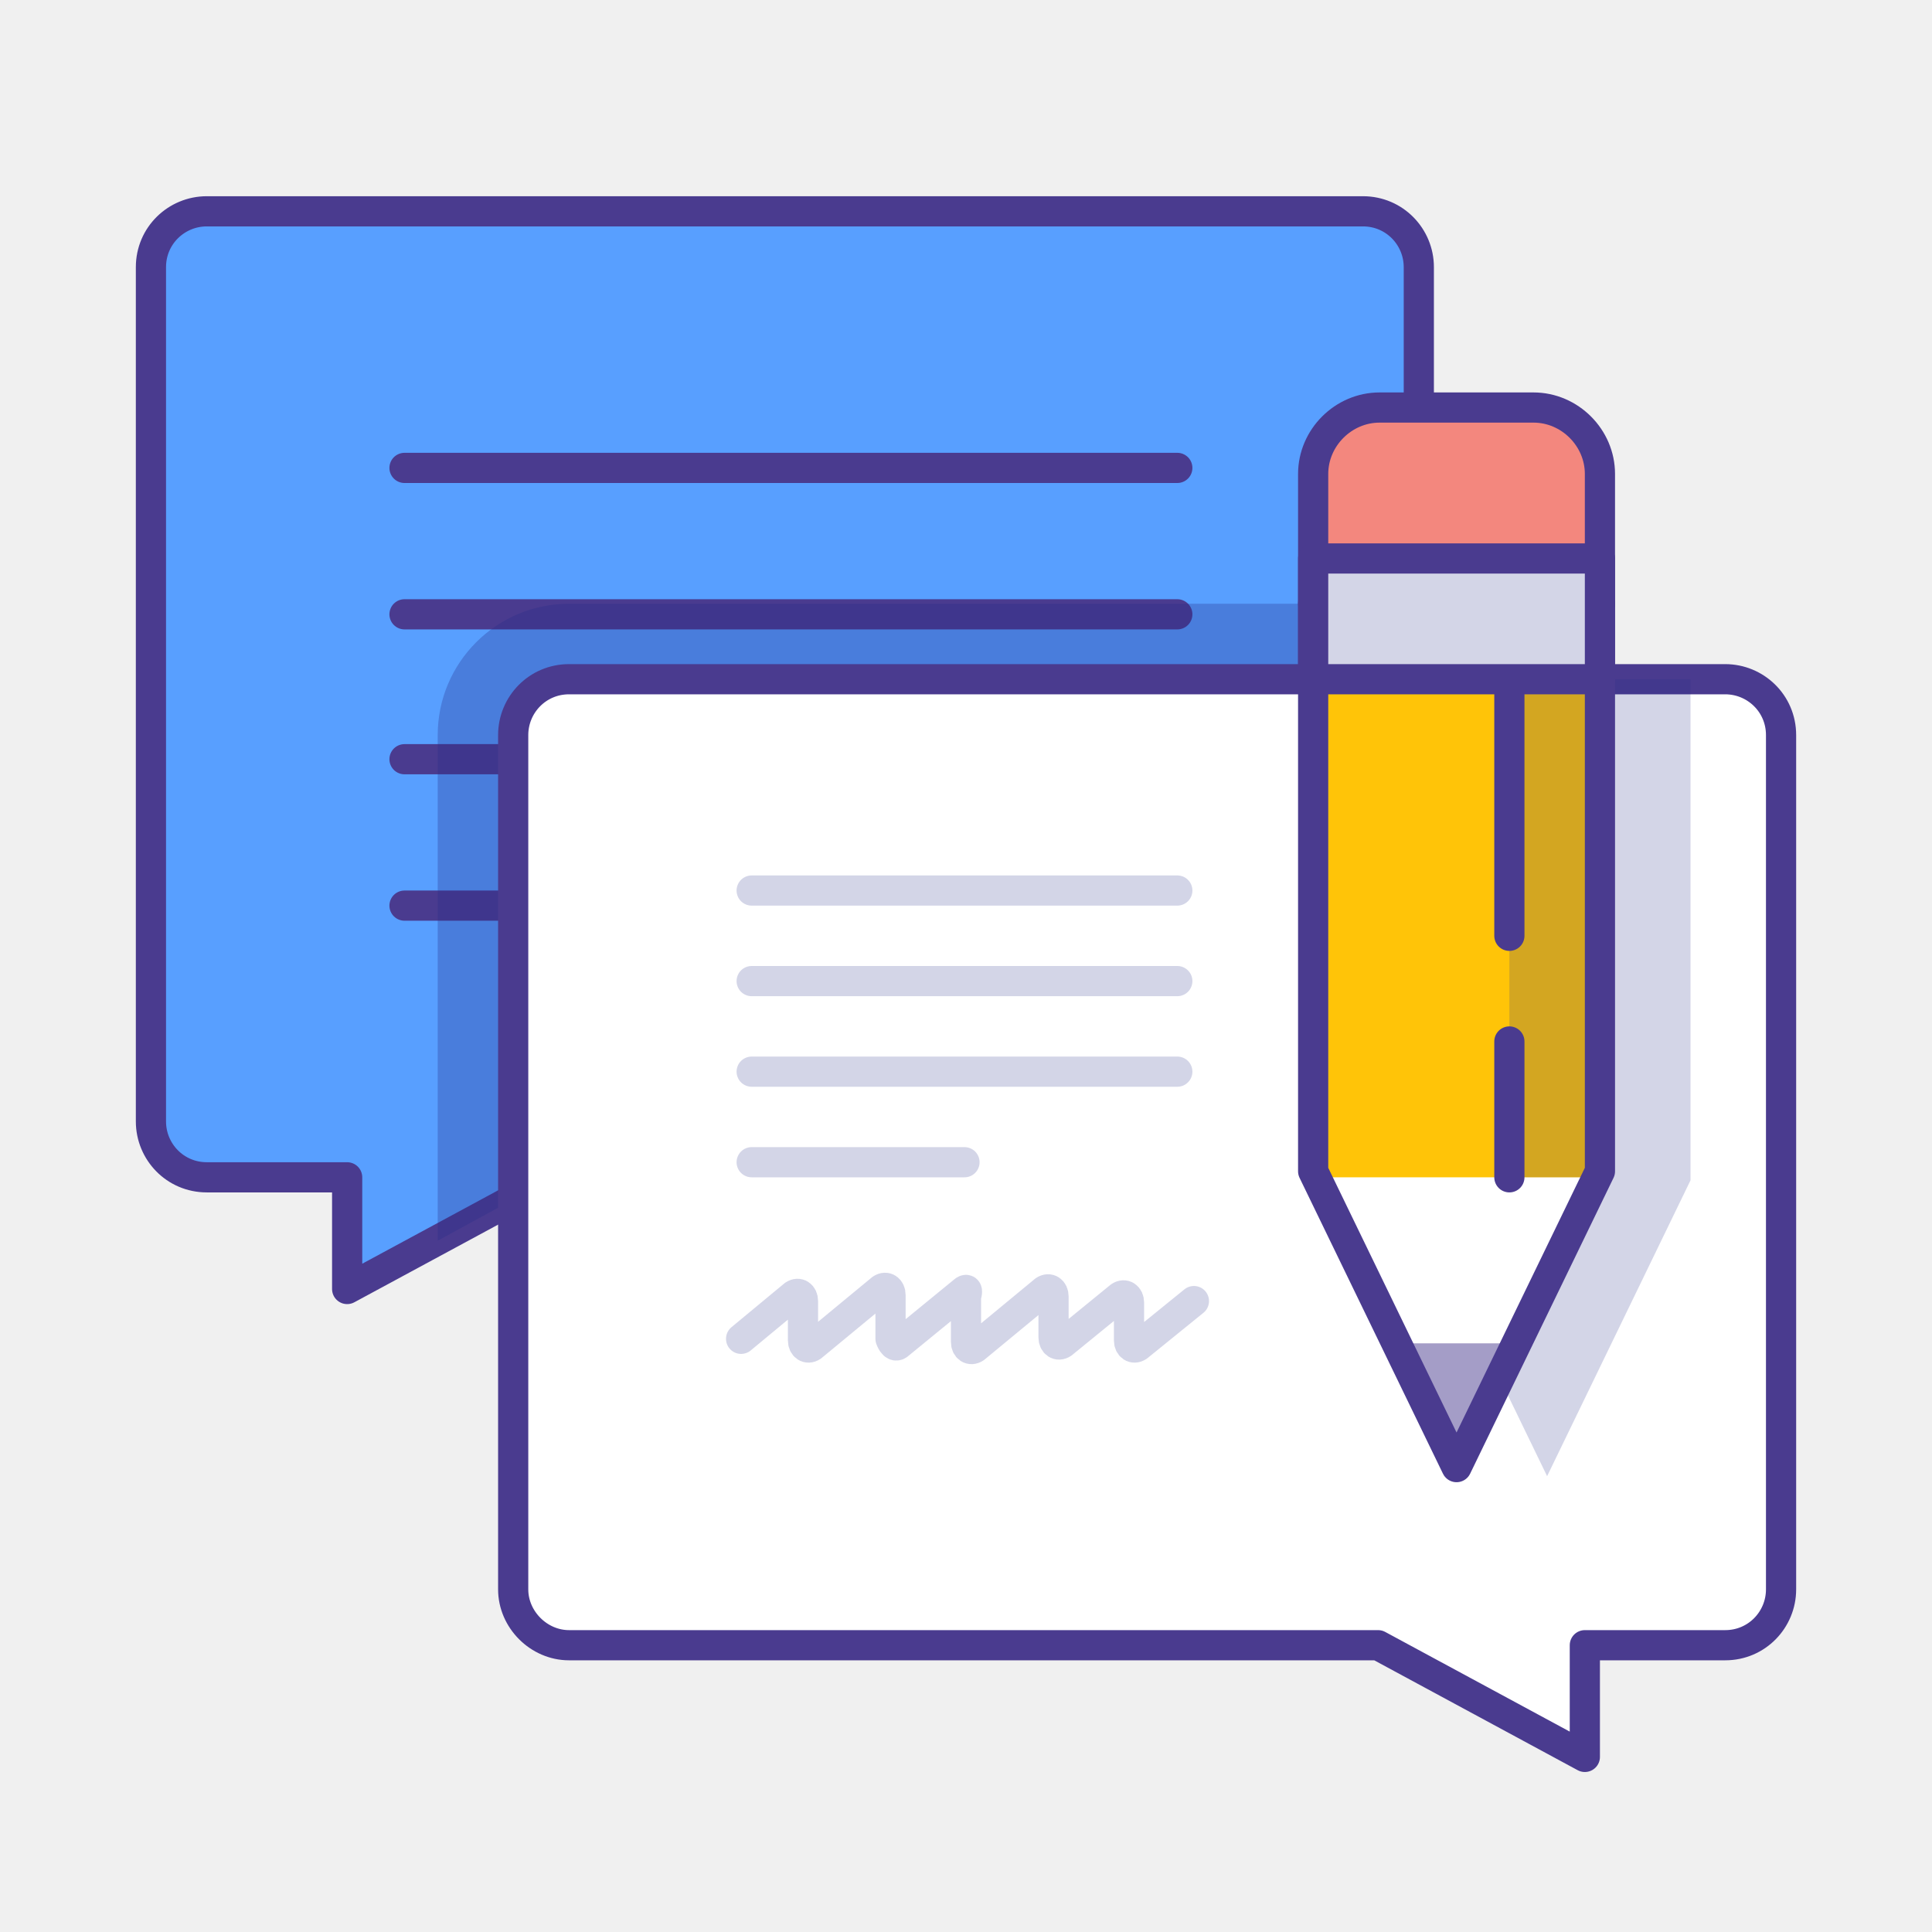
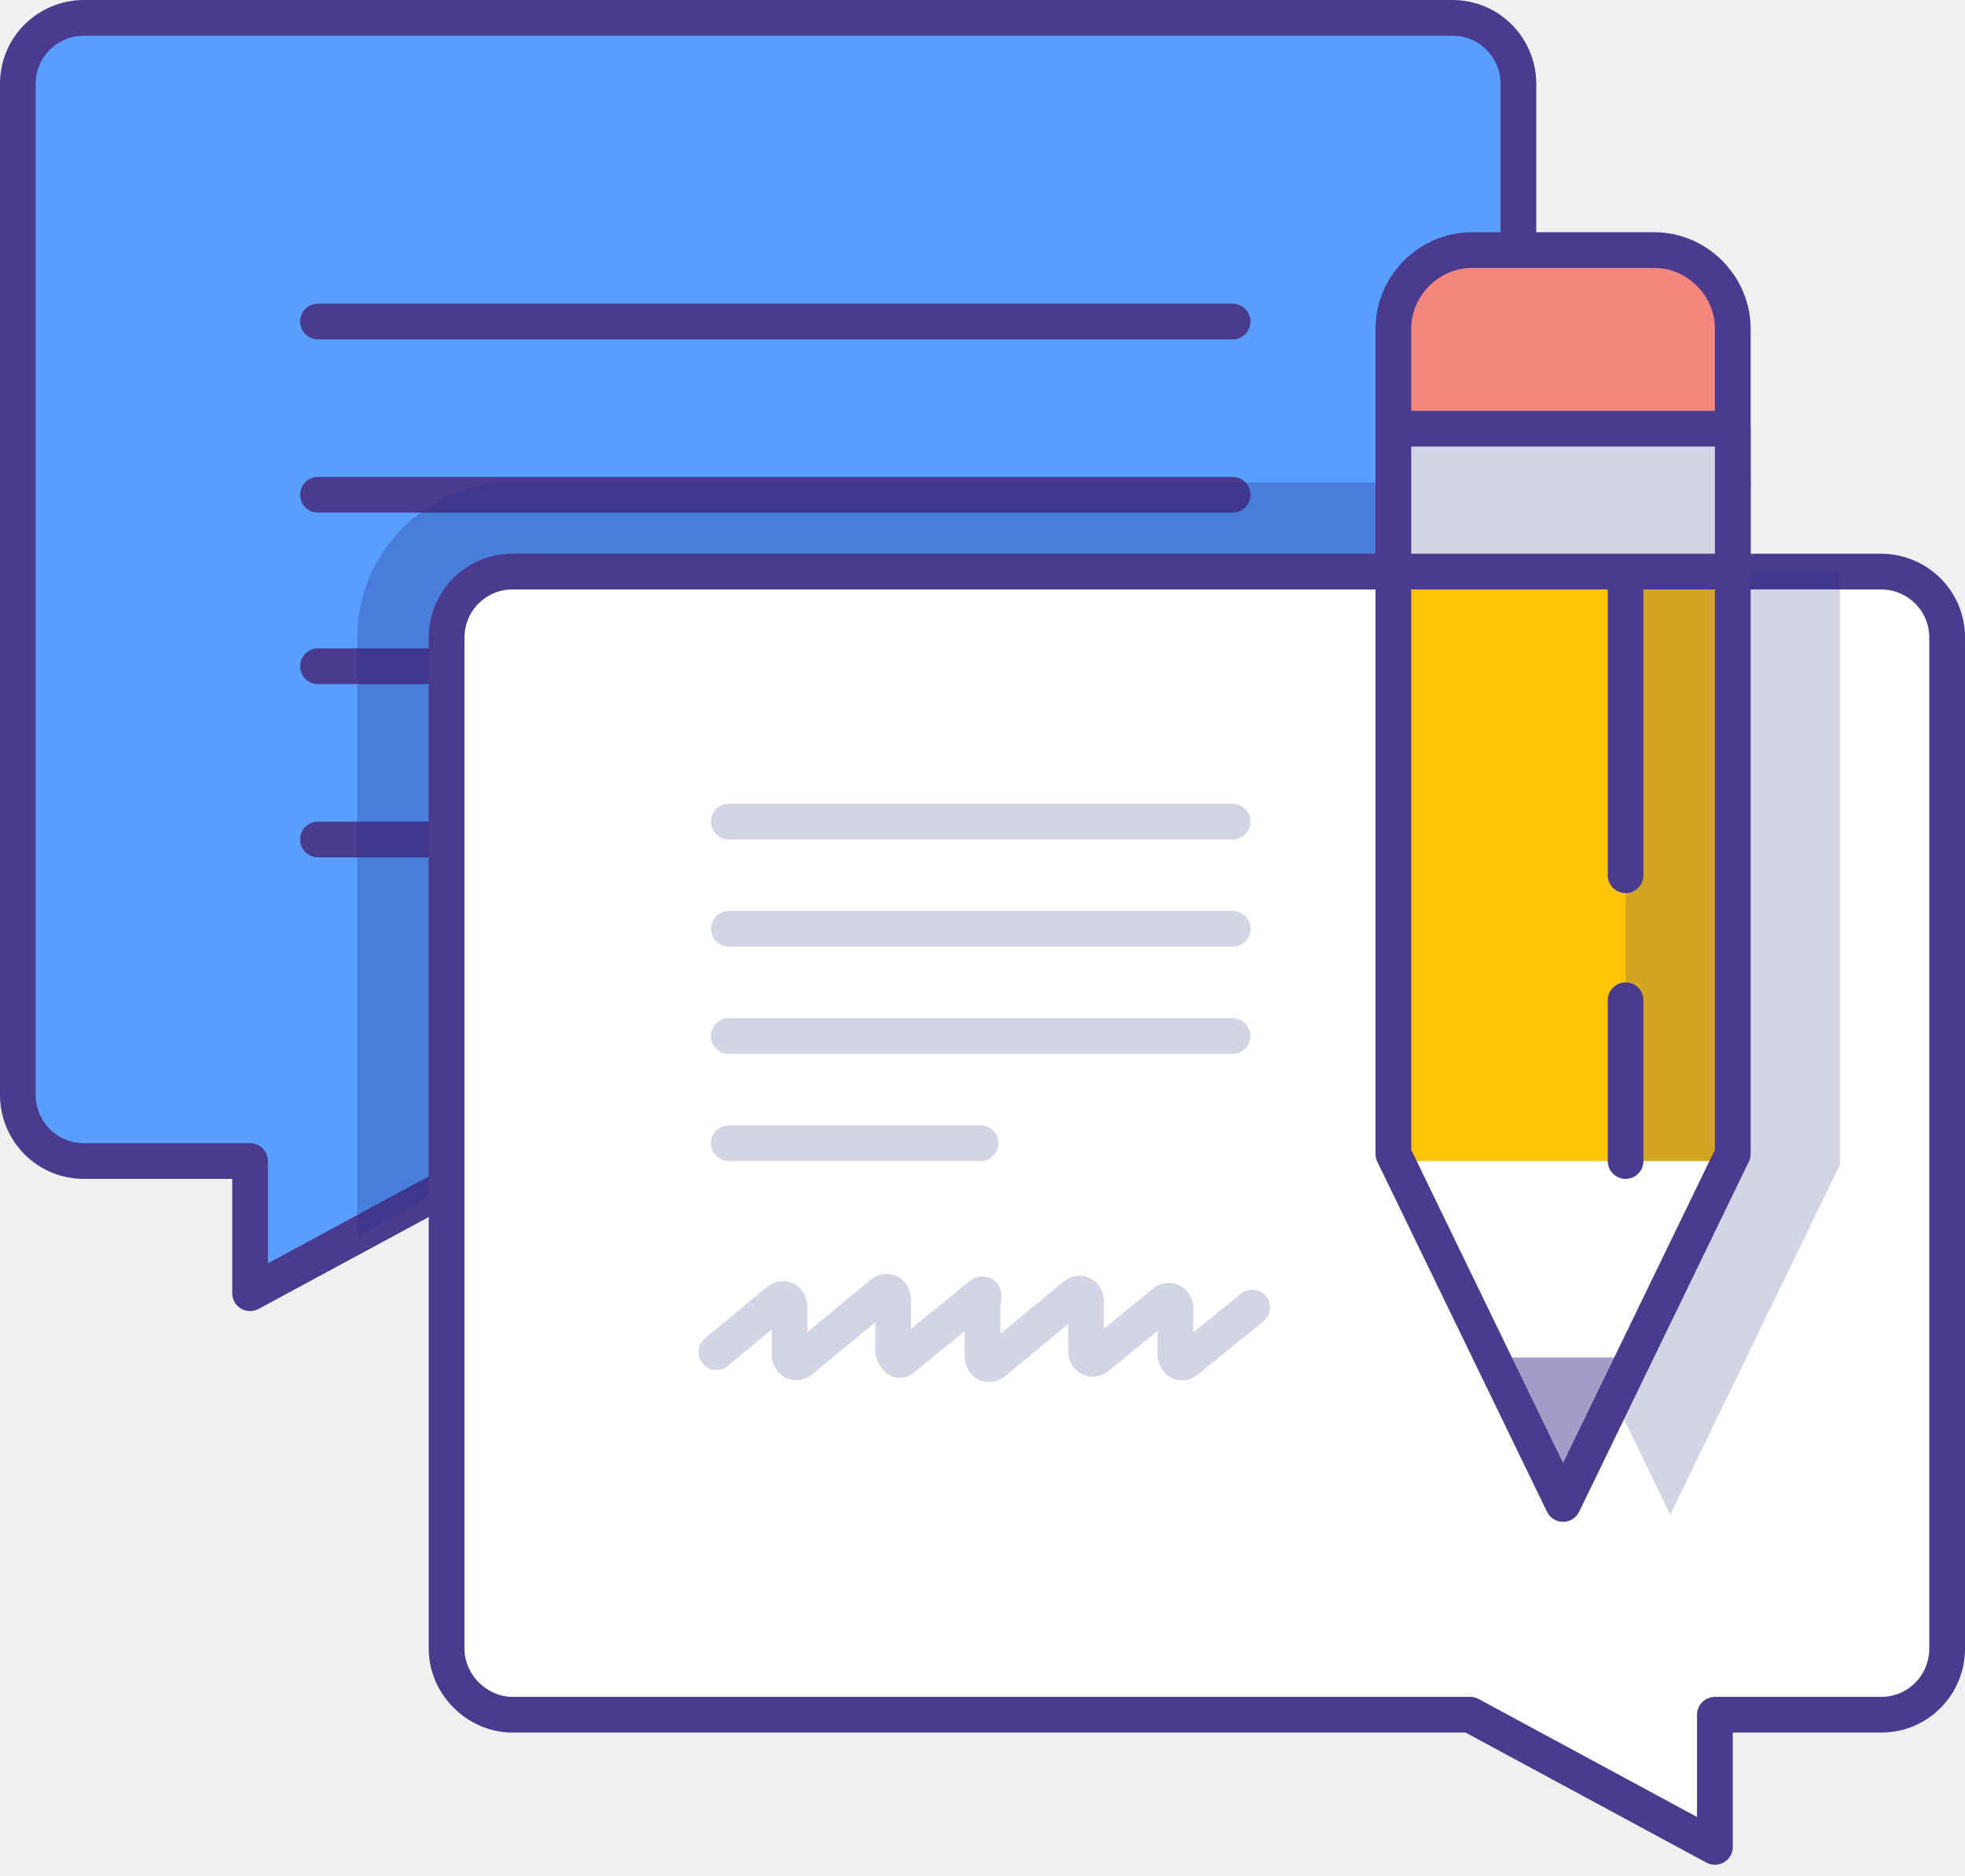
- <svg xmlns="http://www.w3.org/2000/svg" version="1.1" id="Layer_1" x="0px" y="0px" viewBox="0 0 128 128" style="enable-background:new 0 0 128 128;" xml:space="preserve">
-   <style type="text/css">
- 	.st0{fill:#589FFF;}
- 	.st1{fill:none;stroke:#4A3B8F;stroke-width:2;stroke-linecap:round;stroke-linejoin:round;stroke-miterlimit:10;}
- 	.st2{opacity:0.3;fill:#242C88;enable-background:new    ;}
- 	.st3{fill:#FFFFFF;}
- 	.st4{opacity:0.2;fill:#242C88;enable-background:new    ;}
- 	.st5{fill:#FFC408;}
- 	.st6{opacity:0.5;fill:#4A3B8F;}
- 	.st7{fill:#F3877E;}
- 	
- 		.st8{opacity:0.2;fill:none;stroke:#242C88;stroke-width:2;stroke-linecap:round;stroke-linejoin:round;stroke-miterlimit:10;enable-background:new    ;}
- </style>
-   <path class="st0" d="M90.3,78H36.7L23,85.4V78h-9.3c-2.1,0-3.7-1.7-3.7-3.7V17.7c0-2.1,1.7-3.7,3.7-3.7h76.6c2.1,0,3.7,1.7,3.7,3.7  v56.6C94,76.3,92.3,78,90.3,78z" />
-   <line class="st1" x1="26.8" y1="31" x2="78" y2="31" />
-   <line class="st1" x1="26.8" y1="50.3" x2="78" y2="50.3" />
-   <line class="st1" x1="26.8" y1="60" x2="52.4" y2="60" />
-   <line class="st1" x1="26.8" y1="40.7" x2="78" y2="40.7" />
-   <path class="st1" d="M90.3,78H36.7L23,85.4V78h-9.3c-2.1,0-3.7-1.7-3.7-3.7V17.7c0-2.1,1.7-3.7,3.7-3.7h76.6c2.1,0,3.7,1.7,3.7,3.7  v56.6C94,76.3,92.3,78,90.3,78z" />
-   <path class="st2" d="M37.7,40c-4.8,0-8.7,3.9-8.7,8.7v33.5l7.7-4.2h53.6c2.1,0,3.7-1.7,3.7-3.7V40H37.7z" />
-   <path class="st3" d="M37.7,109h53.6l13.7,7.4V109h9.3c2.1,0,3.7-1.7,3.7-3.7V48.7c0-2.1-1.7-3.7-3.7-3.7H37.7  c-2.1,0-3.7,1.7-3.7,3.7v56.6C34,107.3,35.7,109,37.7,109z" />
-   <path class="st1" d="M37.7,109h53.6l13.7,7.4V109h9.3c2.1,0,3.7-1.7,3.7-3.7V48.7c0-2.1-1.7-3.7-3.7-3.7H37.7  c-2.1,0-3.7,1.7-3.7,3.7v56.6C34,107.3,35.7,109,37.7,109z" />
-   <g>
-     <polygon class="st4" points="93,45 93,78.2 102.5,97.8 112,78.2 112,45  " />
-     <polygon class="st3" points="106,40 106,77.6 96.5,97.2 87,77.6 87,40  " />
-     <rect x="87" y="40" class="st5" width="19" height="38" />
-     <rect x="100" y="40" class="st4" width="6" height="38" />
-     <polygon class="st6" points="91.7,89 95.7,97.3 99.7,89  " />
-     <polygon class="st1" points="106,40 106,77.6 96.5,97.2 87,77.6 87,40  " />
-     <path class="st7" d="M106,40v-8.6c0-2.4-2-4.4-4.4-4.4H91.4C89,27,87,29,87,31.4V40H106z" />
-     <path class="st1" d="M106,40v-8.6c0-2.4-2-4.4-4.4-4.4H91.4C89,27,87,29,87,31.4V40H106z" />
-     <line class="st1" x1="100" y1="62" x2="100" y2="41" />
-     <line class="st1" x1="100" y1="78" x2="100" y2="69" />
-     <rect x="87" y="37" class="st3" width="19" height="8" />
-     <rect x="87" y="37" class="st4" width="19" height="8" />
-     <rect x="87" y="37" class="st1" width="19" height="8" />
+ <svg xmlns="http://www.w3.org/2000/svg" width="110px" height="105px" viewBox="0 0 110 105" version="1.1">
+   <defs />
+   <g id="Page-1" stroke="none" stroke-width="1" fill="none" fill-rule="evenodd">
+     <g id="notification" transform="translate(1, 1)">
+       <path d="M80.3,64 L26.7,64 L13,71.4 L13,64 L3.7,64 C1.6,64 0,62.3 0,60.3 L0,3.7 C0,1.6 1.7,0 3.7,0 L80.3,0 C82.4,0 84,1.7 84,3.7 L84,60.3 C84,62.3 82.3,64 80.3,64 Z" id="Shape" fill="#589FFF" fill-rule="nonzero" />
+       <path d="M16.8,17 L68,17" id="Shape" stroke="#4A3B8F" stroke-width="2" stroke-linecap="round" stroke-linejoin="round" />
+       <path d="M16.8,36.3 L68,36.3" id="Shape" stroke="#4A3B8F" stroke-width="2" stroke-linecap="round" stroke-linejoin="round" />
+       <path d="M16.8,46 L42.4,46" id="Shape" stroke="#4A3B8F" stroke-width="2" stroke-linecap="round" stroke-linejoin="round" />
+       <path d="M16.8,26.7 L68,26.7" id="Shape" stroke="#4A3B8F" stroke-width="2" stroke-linecap="round" stroke-linejoin="round" />
+       <path d="M80.3,64 L26.7,64 L13,71.4 L13,64 L3.7,64 C1.6,64 0,62.3 0,60.3 L0,3.7 C0,1.6 1.7,0 3.7,0 L80.3,0 C82.4,0 84,1.7 84,3.7 L84,60.3 C84,62.3 82.3,64 80.3,64 Z" id="Shape" stroke="#4A3B8F" stroke-width="2" stroke-linecap="round" stroke-linejoin="round" />
+       <path d="M27.7,26 C22.9,26 19,29.9 19,34.7 L19,68.2 L26.7,64 L80.3,64 C82.4,64 84,62.3 84,60.3 L84,26 L27.7,26 Z" id="Shape" fill="#242C88" fill-rule="nonzero" opacity="0.3" />
+       <path d="M27.7,95 L81.3,95 L95,102.4 L95,95 L104.3,95 C106.4,95 108,93.3 108,91.3 L108,34.7 C108,32.6 106.3,31 104.3,31 L27.7,31 C25.6,31 24,32.7 24,34.7 L24,91.3 C24,93.3 25.7,95 27.7,95 Z" id="Shape" fill="#FFFFFF" fill-rule="nonzero" />
+       <path d="M27.7,95 L81.3,95 L95,102.4 L95,95 L104.3,95 C106.4,95 108,93.3 108,91.3 L108,34.7 C108,32.6 106.3,31 104.3,31 L27.7,31 C25.6,31 24,32.7 24,34.7 L24,91.3 C24,93.3 25.7,95 27.7,95 Z" id="Shape" stroke="#4A3B8F" stroke-width="2" stroke-linecap="round" stroke-linejoin="round" />
+       <g id="Group" transform="translate(77, 13)">
+         <polygon id="Shape" fill="#242C88" fill-rule="nonzero" opacity="0.2" points="6 18 6 51.2 15.5 70.8 25 51.2 25 18" />
+         <polygon id="Shape" fill="#FFFFFF" fill-rule="nonzero" points="19 13 19 50.6 9.5 70.2 0 50.6 0 13" />
+         <rect id="Rectangle-path" fill="#FFC408" fill-rule="nonzero" x="0" y="13" width="19" height="38" />
+         <rect id="Rectangle-path" fill="#242C88" fill-rule="nonzero" opacity="0.2" x="13" y="13" width="6" height="38" />
+         <polygon id="Shape" fill="#4A3B8F" fill-rule="nonzero" opacity="0.5" points="4.7 62 8.7 70.3 12.7 62" />
+         <polygon id="Shape" stroke="#4A3B8F" stroke-width="2" stroke-linecap="round" stroke-linejoin="round" points="19 13 19 50.6 9.5 70.2 0 50.6 0 13" />
+         <path d="M19,13 L19,4.4 C19,2 17,0 14.6,0 L4.4,0 C2,0 0,2 0,4.4 L0,13 L19,13 Z" id="Shape" fill="#F3877E" fill-rule="nonzero" />
+         <path d="M19,13 L19,4.4 C19,2 17,0 14.6,0 L4.4,0 C2,0 0,2 0,4.4 L0,13 L19,13 Z" id="Shape" stroke="#4A3B8F" stroke-width="2" stroke-linecap="round" stroke-linejoin="round" />
+         <path d="M13,35 L13,14" id="Shape" stroke="#4A3B8F" stroke-width="2" stroke-linecap="round" stroke-linejoin="round" />
+         <path d="M13,51 L13,42" id="Shape" stroke="#4A3B8F" stroke-width="2" stroke-linecap="round" stroke-linejoin="round" />
+         <rect id="Rectangle-path" fill="#FFFFFF" fill-rule="nonzero" x="0" y="10" width="19" height="8" />
+         <rect id="Rectangle-path" fill="#242C88" fill-rule="nonzero" opacity="0.2" x="0" y="10" width="19" height="8" />
+         <rect id="Rectangle-path" stroke="#4A3B8F" stroke-width="2" stroke-linecap="round" stroke-linejoin="round" x="0" y="10" width="19" height="8" />
+       </g>
+       <path d="M39.1,74.7 L42.6,71.8 C42.9,71.6 43.2,71.8 43.2,72.2 L43.2,74.8 C43.2,75.2 43.5,75.4 43.8,75.2 L48.4,71.4 C48.7,71.2 49,71.4 49,71.8 L49,74.7 C49,74.7 49.2,75.3 49.5,75.1 L53.9,71.5 C54.2,71.3 54,71.9 54,71.9 L54,74.9 C54,75.3 54.3,75.5 54.6,75.3 L59.2,71.5 C59.5,71.3 59.8,71.5 59.8,71.9 L59.8,74.6 C59.8,75 60.1,75.2 60.4,75 L64.2,71.9 C64.5,71.7 64.8,71.9 64.8,72.3 L64.8,74.8 C64.8,75.2 65.1,75.4 65.4,75.2 L69.1,72.2" id="Shape" stroke="#242C88" stroke-width="2" opacity="0.2" stroke-linecap="round" stroke-linejoin="round" />
+       <path d="M39.8,45 L68,45" id="Shape" stroke="#242C88" stroke-width="2" opacity="0.2" stroke-linecap="round" stroke-linejoin="round" />
+       <path d="M39.8,57 L68,57" id="Shape" stroke="#242C88" stroke-width="2" opacity="0.2" stroke-linecap="round" stroke-linejoin="round" />
+       <path d="M39.8,63 L53.9,63" id="Shape" stroke="#242C88" stroke-width="2" opacity="0.2" stroke-linecap="round" stroke-linejoin="round" />
+       <path d="M39.8,51 L68,51" id="Shape" stroke="#242C88" stroke-width="2" opacity="0.2" stroke-linecap="round" stroke-linejoin="round" />
+     </g>
  </g>
-   <path class="st8" d="M49.1,88.7l3.5-2.9c0.3-0.2,0.6,0,0.6,0.4v2.6c0,0.4,0.3,0.6,0.6,0.4l4.6-3.8c0.3-0.2,0.6,0,0.6,0.4v2.9  c0,0,0.2,0.6,0.5,0.4l4.4-3.6c0.3-0.2,0.1,0.4,0.1,0.4v3c0,0.4,0.3,0.6,0.6,0.4l4.6-3.8c0.3-0.2,0.6,0,0.6,0.4v2.7  c0,0.4,0.3,0.6,0.6,0.4l3.8-3.1c0.3-0.2,0.6,0,0.6,0.4v2.5c0,0.4,0.3,0.6,0.6,0.4l3.7-3" />
-   <line class="st8" x1="49.8" y1="59" x2="78" y2="59" />
-   <line class="st8" x1="49.8" y1="71" x2="78" y2="71" />
-   <line class="st8" x1="49.8" y1="77" x2="63.9" y2="77" />
-   <line class="st8" x1="49.8" y1="65" x2="78" y2="65" />
</svg>
